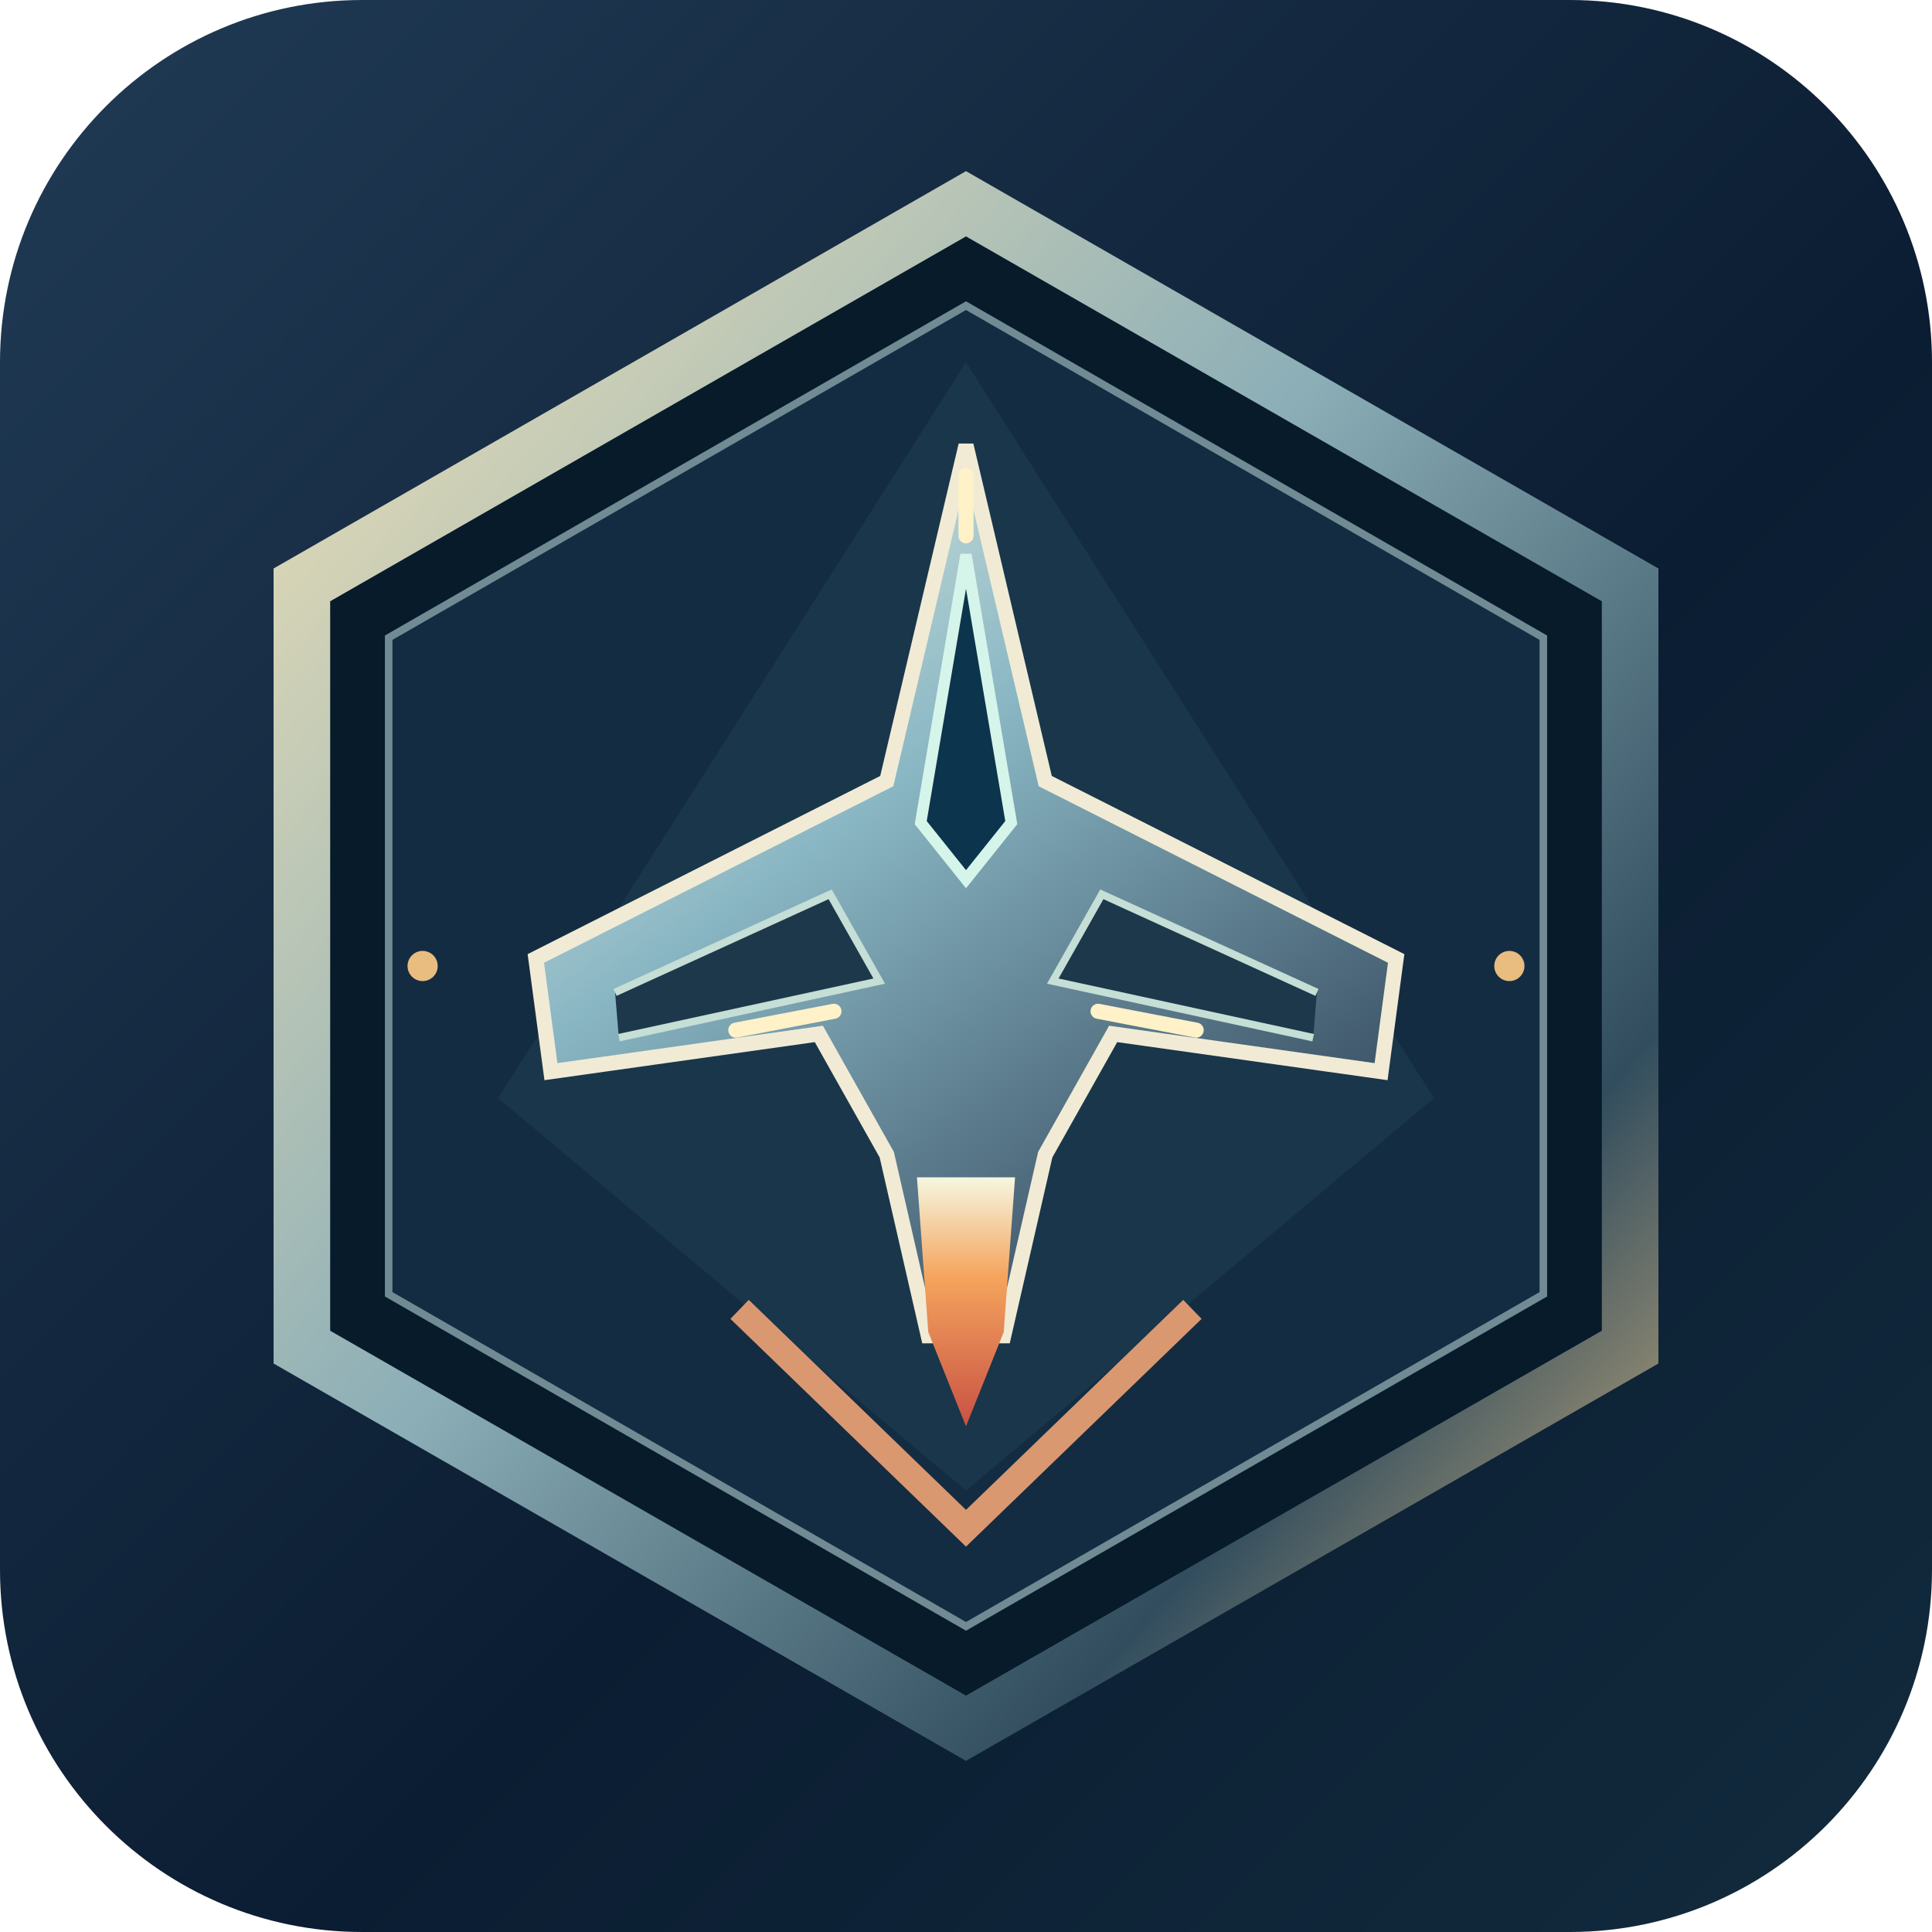
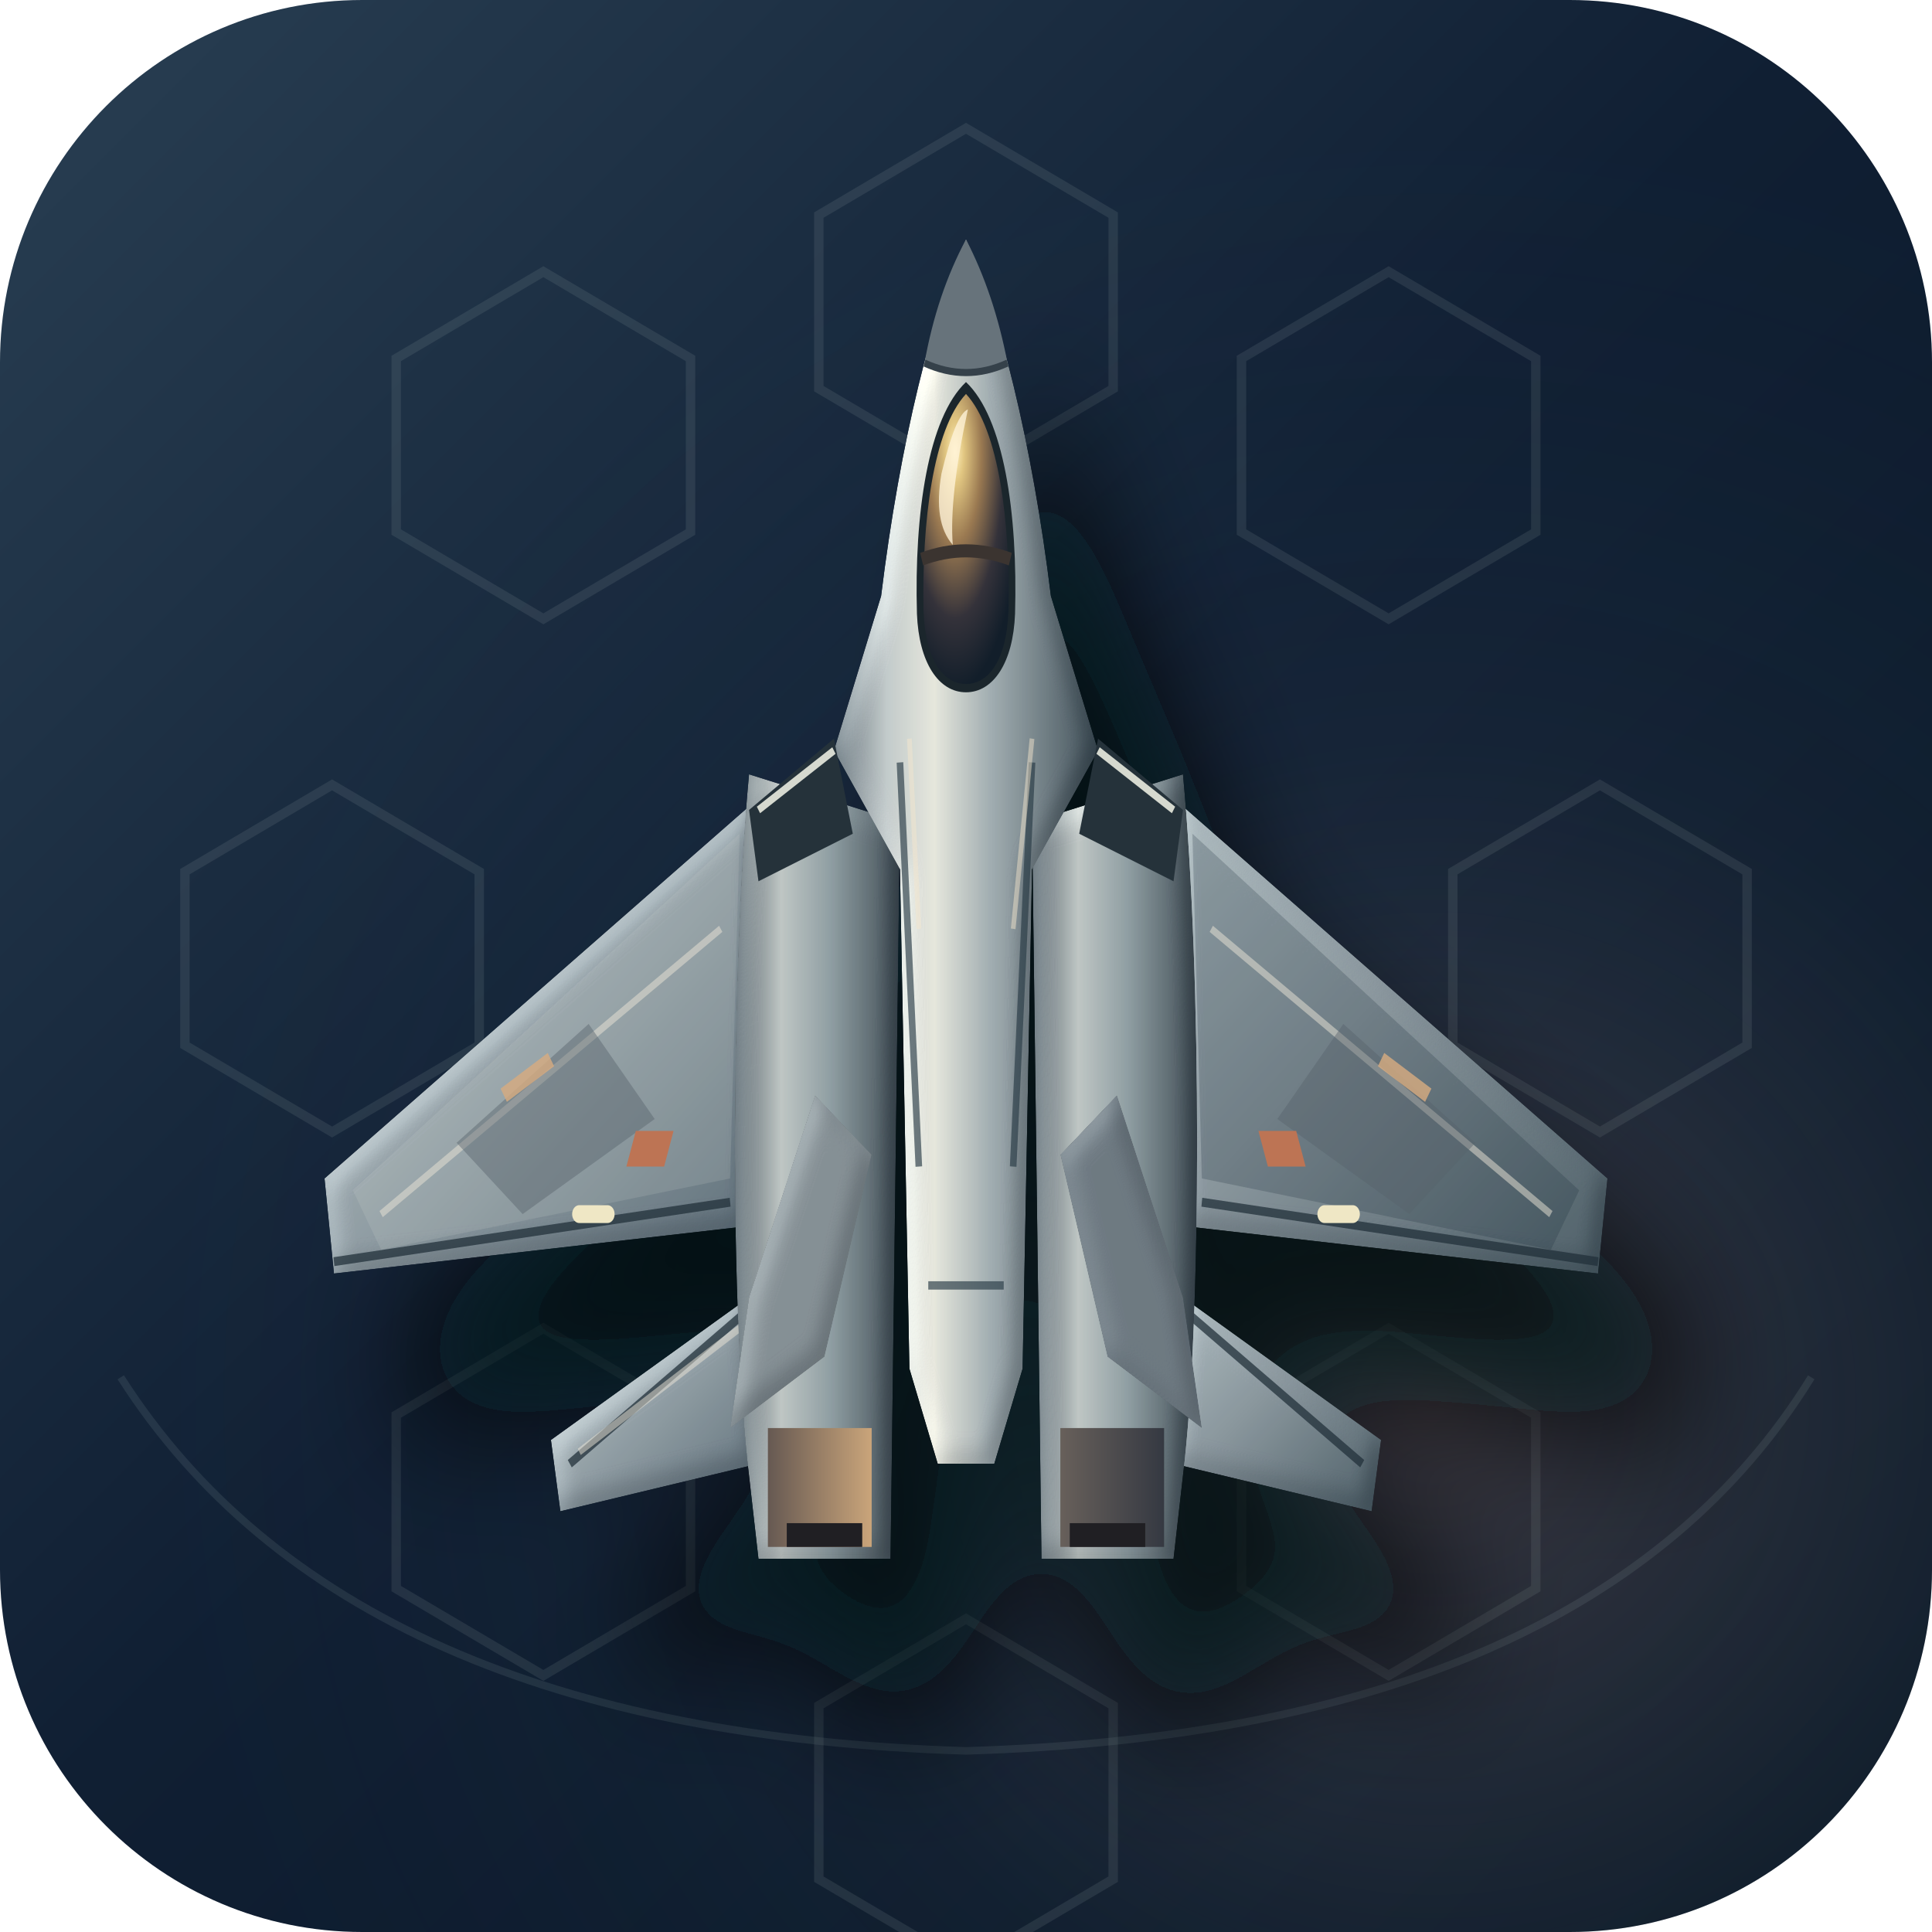
<svg xmlns="http://www.w3.org/2000/svg" width="512" height="512" viewBox="0 0 512 512">
  <defs>
-     <linearGradient id="night" x1="0" x2="1" y2="1">
-       <stop stop-color="#213b55" />
-       <stop offset=".58" stop-color="#0b1d32" />
-       <stop offset="1" stop-color="#122b3d" />
+     <linearGradient id="night" x1="0" y1="0" x2="512" y2="512" gradientUnits="userSpaceOnUse">
+       <stop stop-color="#293f53" />
+       <stop offset=".48" stop-color="#101f33" />
+       <stop offset="1" stop-color="#071523" />
    </linearGradient>
-     <linearGradient id="rim" x1="0" y1="0" x2="1" y2="1">
-       <stop stop-color="#f0e1b5" />
-       <stop offset=".44" stop-color="#8baeb7" />
-       <stop offset=".78" stop-color="#314d5e" />
-       <stop offset="1" stop-color="#d9b780" />
+     <radialGradient id="horizon" cx="380" cy="372" r="345" gradientUnits="userSpaceOnUse">
+       <stop stop-color="#b08072" stop-opacity=".29" />
+       <stop offset=".5" stop-color="#777c86" stop-opacity=".07" />
+       <stop offset="1" stop-color="#27445d" stop-opacity="0" />
+     </radialGradient>
+     <linearGradient id="wingL" x1="0" x2="1" y1="0" y2="1">
+       <stop stop-color="#e0e4e1" />
+       <stop offset=".32" stop-color="#9eabb2" />
+       <stop offset="1" stop-color="#556774" />
    </linearGradient>
-     <linearGradient id="jet" x1="0" y1="0" x2=".7" y2="1">
-       <stop stop-color="#f0f5e6" />
-       <stop offset=".45" stop-color="#8ab7c4" />
-       <stop offset="1" stop-color="#34495d" />
+     <linearGradient id="wingR" x1="0" x2="1" y1="0" y2="1">
+       <stop stop-color="#abbac0" />
+       <stop offset=".45" stop-color="#829099" />
+       <stop offset="1" stop-color="#435661" />
    </linearGradient>
-     <linearGradient id="flame" x2="0" y2="1">
-       <stop stop-color="#f5f7e1" />
-       <stop offset=".4" stop-color="#f5a45d" />
-       <stop offset="1" stop-color="#c85143" />
+     <linearGradient id="body" x1="0" x2="1">
+       <stop stop-color="#62707a" />
+       <stop offset=".2" stop-color="#c0c9cb" />
+       <stop offset=".38" stop-color="#e6e7de" />
+       <stop offset=".59" stop-color="#9daab0" />
+       <stop offset="1" stop-color="#354651" />
    </linearGradient>
+     <linearGradient id="engine" x1="0" x2="1">
+       <stop stop-color="#52606a" />
+       <stop offset=".28" stop-color="#bcc4c4" />
+       <stop offset=".58" stop-color="#8999a0" />
+       <stop offset="1" stop-color="#35434d" />
+     </linearGradient>
+     <radialGradient id="glass" cx=".37" cy=".2" r=".82">
+       <stop stop-color="#ffefbc" />
+       <stop offset=".13" stop-color="#e1c681" />
+       <stop offset=".38" stop-color="#9a7951" />
+       <stop offset=".7" stop-color="#34323a" />
+       <stop offset="1" stop-color="#121e2a" />
+     </radialGradient>
+     <linearGradient id="metal" x1="0" x2="1">
+       <stop stop-color="#665952" />
+       <stop offset=".28" stop-color="#d1aa7d" />
+       <stop offset=".55" stop-color="#8c7c6c" />
+       <stop offset="1" stop-color="#353942" />
+     </linearGradient>
+     <filter id="bevel" x="-5%" y="-5%" width="110%" height="110%" color-interpolation-filters="sRGB">
+       <feGaussianBlur in="SourceAlpha" stdDeviation="1.1" result="height" />
+       <feDiffuseLighting in="height" surfaceScale="2.6" diffuseConstant="1.18" lighting-color="#fff" result="diffuse">
+         <feDistantLight azimuth="225" elevation="52" />
+       </feDiffuseLighting>
+       <feSpecularLighting in="height" surfaceScale="2.6" specularConstant=".75" specularExponent="18" lighting-color="#fff4df" result="specular">
+         <feDistantLight azimuth="225" elevation="44" />
+       </feSpecularLighting>
+       <feComposite in="SourceGraphic" in2="diffuse" operator="arithmetic" k1="1" result="lit" />
+       <feComposite in="specular" in2="SourceAlpha" operator="in" result="gloss" />
+       <feComposite in="gloss" in2="lit" operator="arithmetic" k2=".38" k3="1" result="shaded" />
+       <feComposite in="shaded" in2="SourceAlpha" operator="in" />
+     </filter>
+     <filter id="lift" x="-20%" y="-20%" width="140%" height="150%">
+       <feGaussianBlur in="SourceAlpha" stdDeviation="6" />
+       <feOffset dx="8" dy="13" result="blur" />
+       <feFlood flood-color="#030812" flood-opacity=".82" />
+       <feComposite in2="blur" operator="in" />
+     </filter>
+     <path id="profile" d="M58 50 12 82 13 90 57 86 57 92 36 104 37 110 58 106 58 114h14l1-58 4 50h6l4-50 1 58h14l1-8 21 4 1-6-21-12V86l44 4 1-8-46-32-8-17C87 20 83 9 80 3 77 9 73 20 71 33l-8 17Z" />
  </defs>
  <rect width="512" height="512" rx="96" fill="url(#night)" />
-   <path d="M256 54 432 155v202L256 458 80 357V155Z" fill="#071b2b" stroke="url(#rim)" stroke-width="15" />
-   <path d="M256 81 409 169v174L256 431 103 343V169Z" fill="#142c42" stroke="#718b95" stroke-width="2" />
-   <path d="M132 291 256 96l124 195-124 104Z" fill="#204358" opacity=".42" />
-   <path d="M196 347 256 405 316 347" fill="none" stroke="#da9870" stroke-width="7" />
-   <path d="M256 118 277 207 370 254 366 284 295 274 277 306 266 354 246 354 235 306 217 274 146 284 142 254 235 207Z" fill="url(#jet)" stroke="#f1ebd5" stroke-width="4" />
-   <path d="M256 147 244 218 256 233 268 218Z" fill="#0c344d" stroke="#d6f5ea" stroke-width="3" />
-   <path d="M163 263 220 237 233 260 164 275 M349 263 292 237 279 260 348 275" fill="#1c384a" stroke="#c5ded6" stroke-width="2" />
-   <path d="M243 312 246 353 256 378 266 353 269 312" fill="url(#flame)" />
-   <path d="M195 273 221 268 M291 268 317 273 M256 126v16" stroke="#fff1c8" stroke-width="4" stroke-linecap="round" />
-   <circle cx="112" cy="256" r="4" fill="#e9bc80" />
-   <circle cx="400" cy="256" r="4" fill="#e9bc80" />
+   <rect width="512" height="512" rx="96" fill="url(#horizon)" />
+   <g fill="none" stroke="#a7b4b5" stroke-opacity=".13" stroke-width="2.5">
+     <path d="m256 34 39 23v46l-39 23-39-23V57Zm-112 38 39 23v46l-39 23-39-23V95Zm224 0 39 23v46l-39 23-39-23V95ZM88 208l39 23v46l-39 23-39-23v-46Zm336 0 39 23v46l-39 23-39-23v-46ZM144 352l39 23v46l-39 23-39-23v-46Zm224 0 39 23v46l-39 23-39-23v-46Z" />
+     <path d="m256 429 39 23v46l-39 23-39-23v-46Z" />
+   </g>
+   <path d="M32 365q60 94 224 99 166-5 224-99" fill="none" stroke="#9fb5b6" stroke-opacity=".13" stroke-width="2" />
+   <g transform="translate(56 54) scale(2.5 3.15)">
+     <use href="#profile" filter="url(#lift)" />
+     <g filter="url(#bevel)">
+       <path d="M58 50 12 82 13 90 57 86Z" fill="url(#wingL)" />
+       <path d="M102 50 148 82 147 90 103 86Z" fill="url(#wingR)" />
+       <path d="M57 92 36 104 37 110 58 106Z" fill="url(#wingL)" />
+       <path d="M103 92 124 104 123 110 102 106Z" fill="url(#wingR)" />
+     </g>
+     <path d="M15 83 56 53 55 82 18 88Z" fill="#d2d7d2" opacity=".16" />
+     <path d="M145 83 104 53 105 82 142 88Z" fill="#172735" opacity=".22" />
+     <path d="M13 89 55 84 M147 89 105 84 M38 106l19-13 M122 106l-19-13" fill="none" stroke="#202f39" stroke-width=".75" opacity=".74" />
+     <path d="M18 85 54 61 M142 85 106 61 M39 105l18-11" stroke="#e9e4d5" stroke-width=".62" opacity=".51" />
+     <path d="M26 79 40 69 47 77 33 85Z M134 79 120 69 113 77 127 85Z" fill="#57626b" opacity=".44" />
+     <path d="M31 75 36 72 M129 75l-5-3" stroke="#d6ab80" stroke-width="1.3" opacity=".82" />
+     <g filter="url(#bevel)">
+       <path d="M57 48C55 65 55 94 57 107l1 7h14l1-62Z" fill="url(#engine)" />
+       <path d="M103 48c2 17 2 46 0 59l-1 7H88l-1-62Z" fill="url(#engine)" />
+     </g>
+     <path d="M59 103h11v10H59Z M90 103h11v10H90Z" fill="url(#metal)" />
+     <path d="M61 112h8m22 0h8" stroke="#201f23" stroke-width="2" />
+     <g filter="url(#bevel)">
+       <path d="M64 75 57 92 55 103 65 97 70 80Z" fill="#7e8a91" />
+       <path d="M96 75 103 92 105 103 95 97 90 80Z" fill="#65727c" />
+     </g>
+     <path d="M80 3C76.5 9 73 20 71 33L66 46 73 56 74 98 77 106h6l3-8 1-42 7-10-5-13C87 20 83.5 9 80 3Z" fill="url(#body)" filter="url(#bevel)" />
+     <path d="M80 3q-3.1 4.6-4.4 10.4Q80 15 84.4 13.4 83 7.6 80 3Z" fill="#67737b" />
+     <path d="M75.6 13.4q4.4 1.6 8.8 0" fill="none" stroke="#35414a" stroke-width=".6" />
+     <path d="M80 15C84 18 85.5 26 85.2 34.5 85 38.6 82.9 41.1 80 41.1s-5-2.5-5.2-6.6C74.5 26 76 18 80 15Z" fill="#1b262c" />
+     <path d="M80 16C83.5 19 84.7 26.8 84.5 34.3 84.3 38.4 82.4 40.4 80 40.4s-4.3-2-4.5-6.1C75.3 26.8 76.5 19 80 16Z" fill="url(#glass)" />
+     <path d="M75.3 29.9q4.7-1.4 9.4 0" stroke="#3b3430" stroke-width="1.1" fill="none" />
+     <path d="M77.4 22.7q1.5-5 2.8-5.4-2 7.4-1.6 11.4-2.1-1.9-1.2-6Z" fill="#fff4da" opacity=".78" />
+     <path d="M73 47 75 81m12-34-2 34 M76 91h8" fill="none" stroke="#273943" stroke-width=".7" opacity=".65" />
+     <path d="M74 45 75 61m12-16-2 16" fill="none" stroke="#f4e6cc" stroke-width=".5" opacity=".48" />
+     <path d="M57 51 66 45l2 8-10 4Z M103 51l-9-6-2 8 10 4Z" fill="#25323a" />
+     <path d="m58 51 8-5m36 5-8-5" stroke="#d6d9cf" stroke-width=".65" />
+     <path d="M45 78h4l-1 3h-4Z M115 78h-4l1 3h4Z" fill="#bd7454" />
+     <path d="M39 85h3 M118 85h3" stroke="#efe7c5" stroke-width="1.5" stroke-linecap="round" />
+   </g>
</svg>
